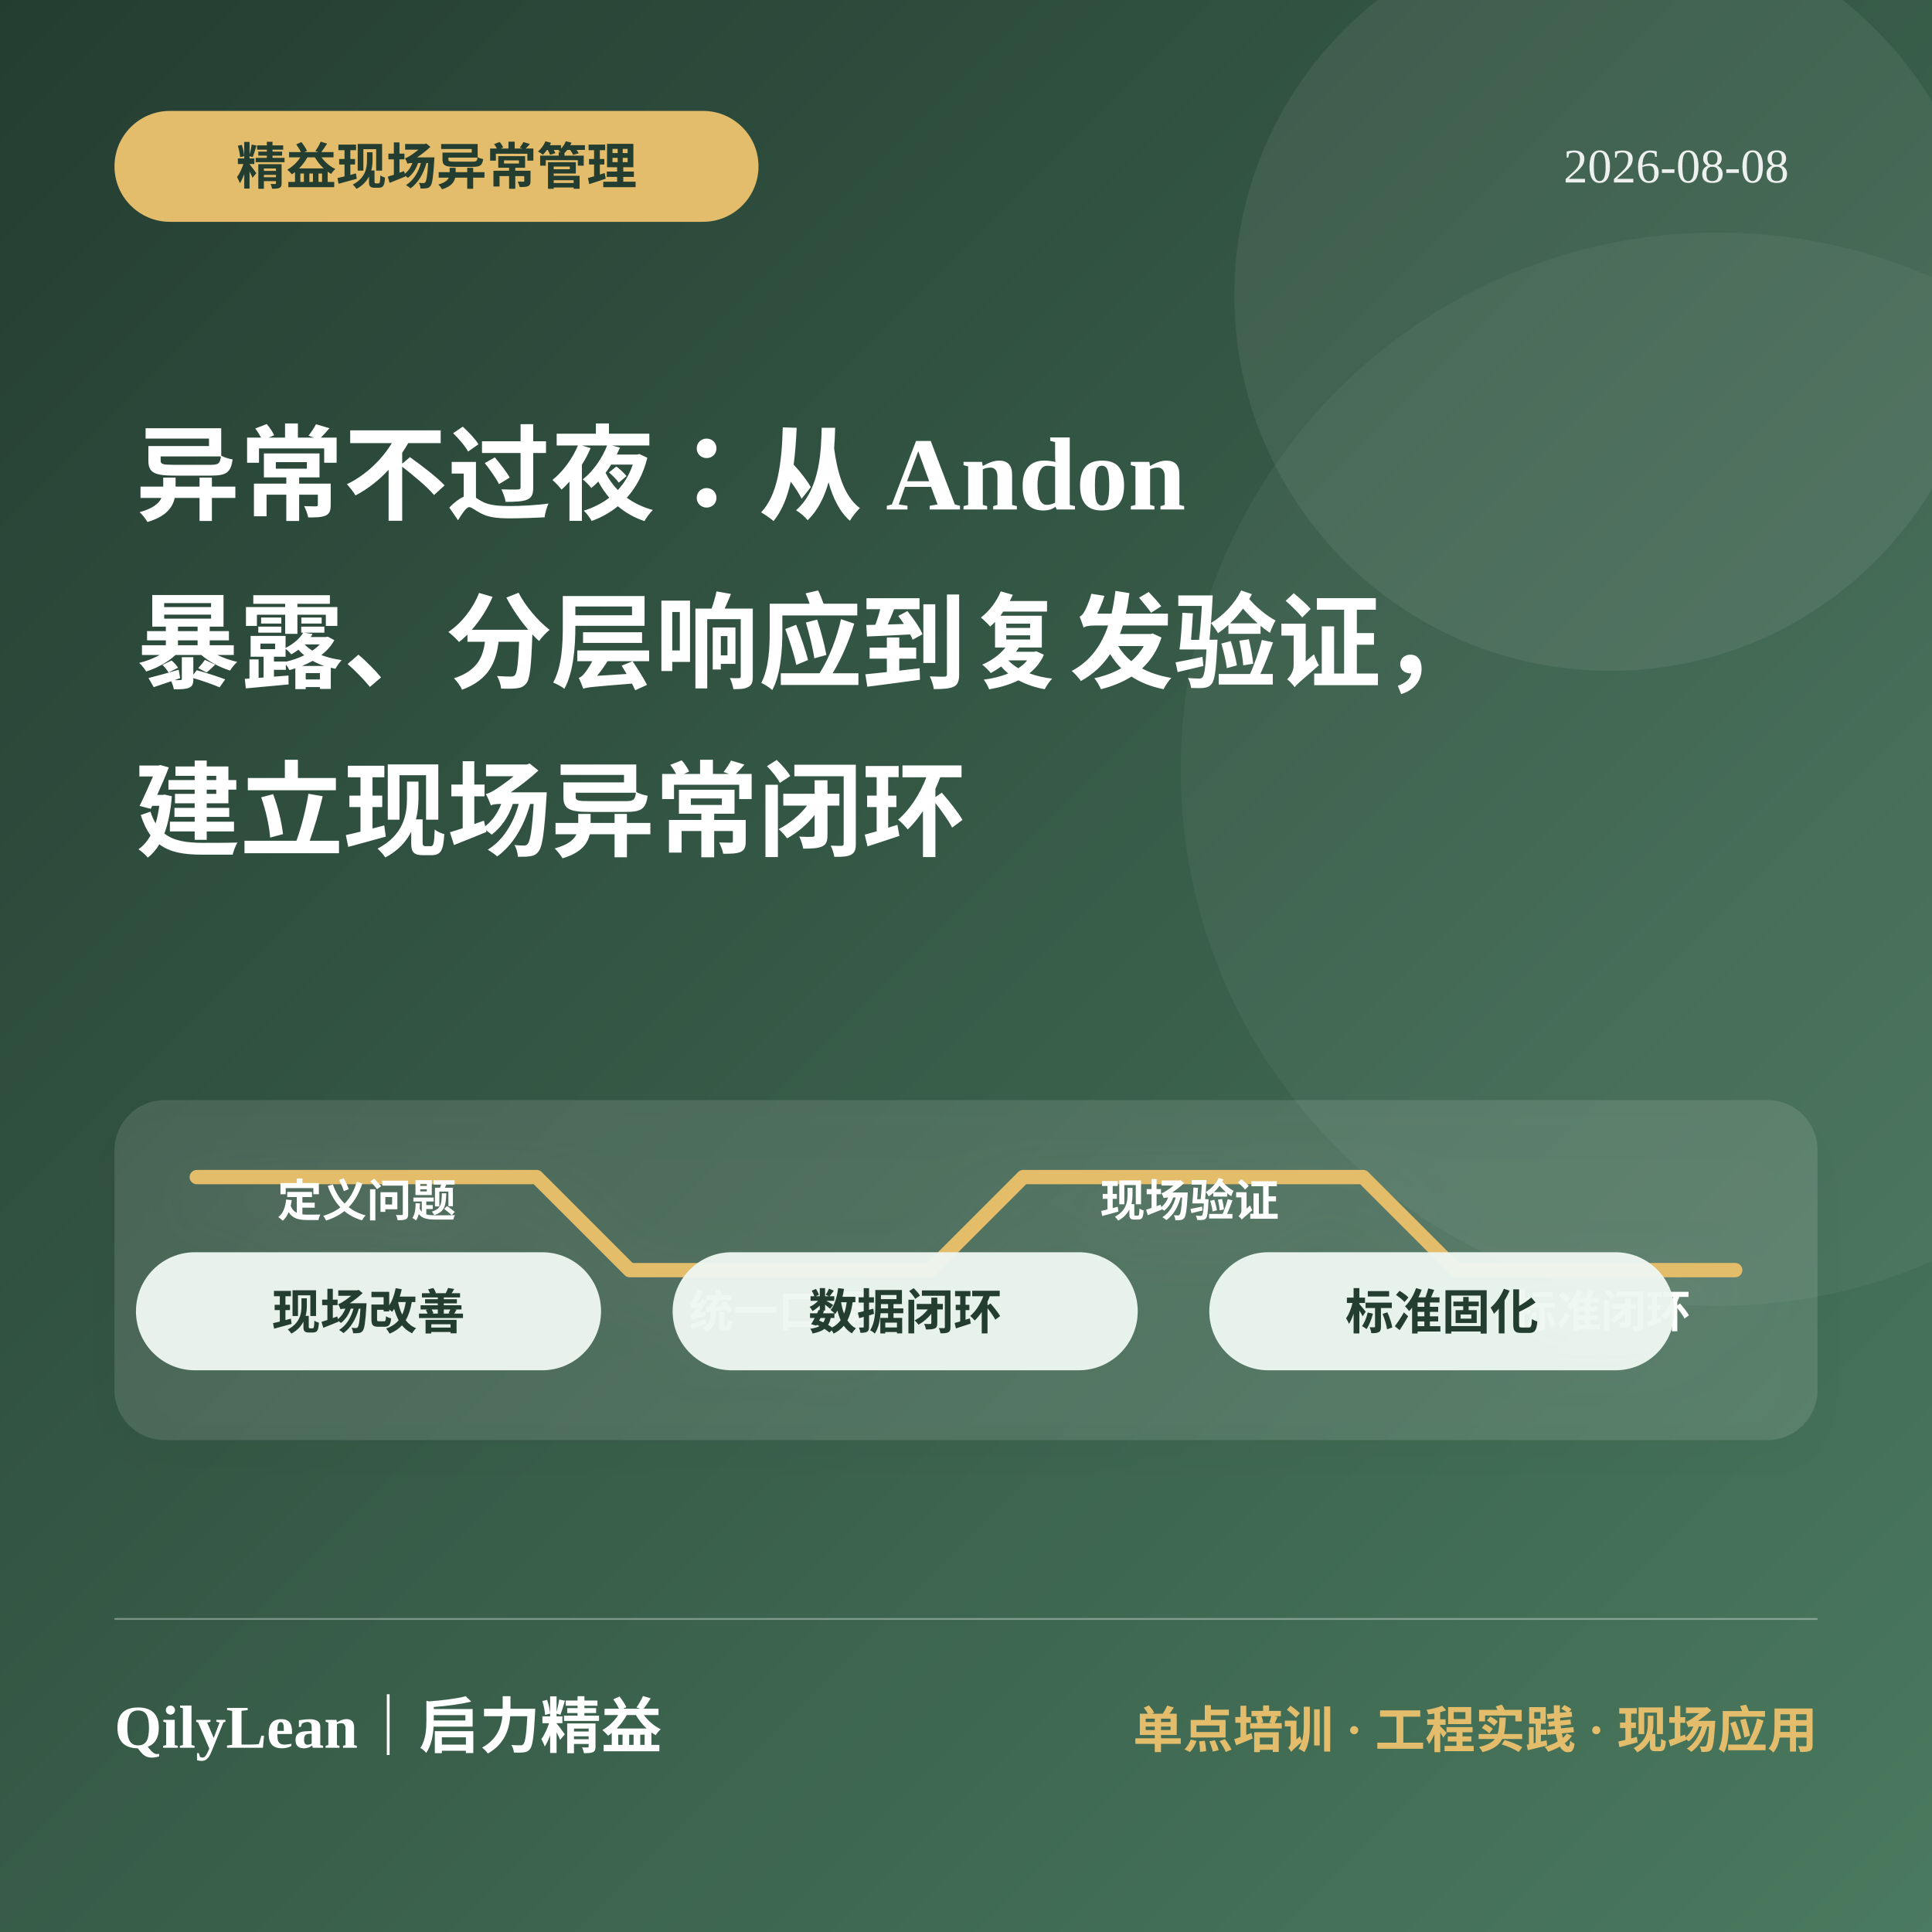
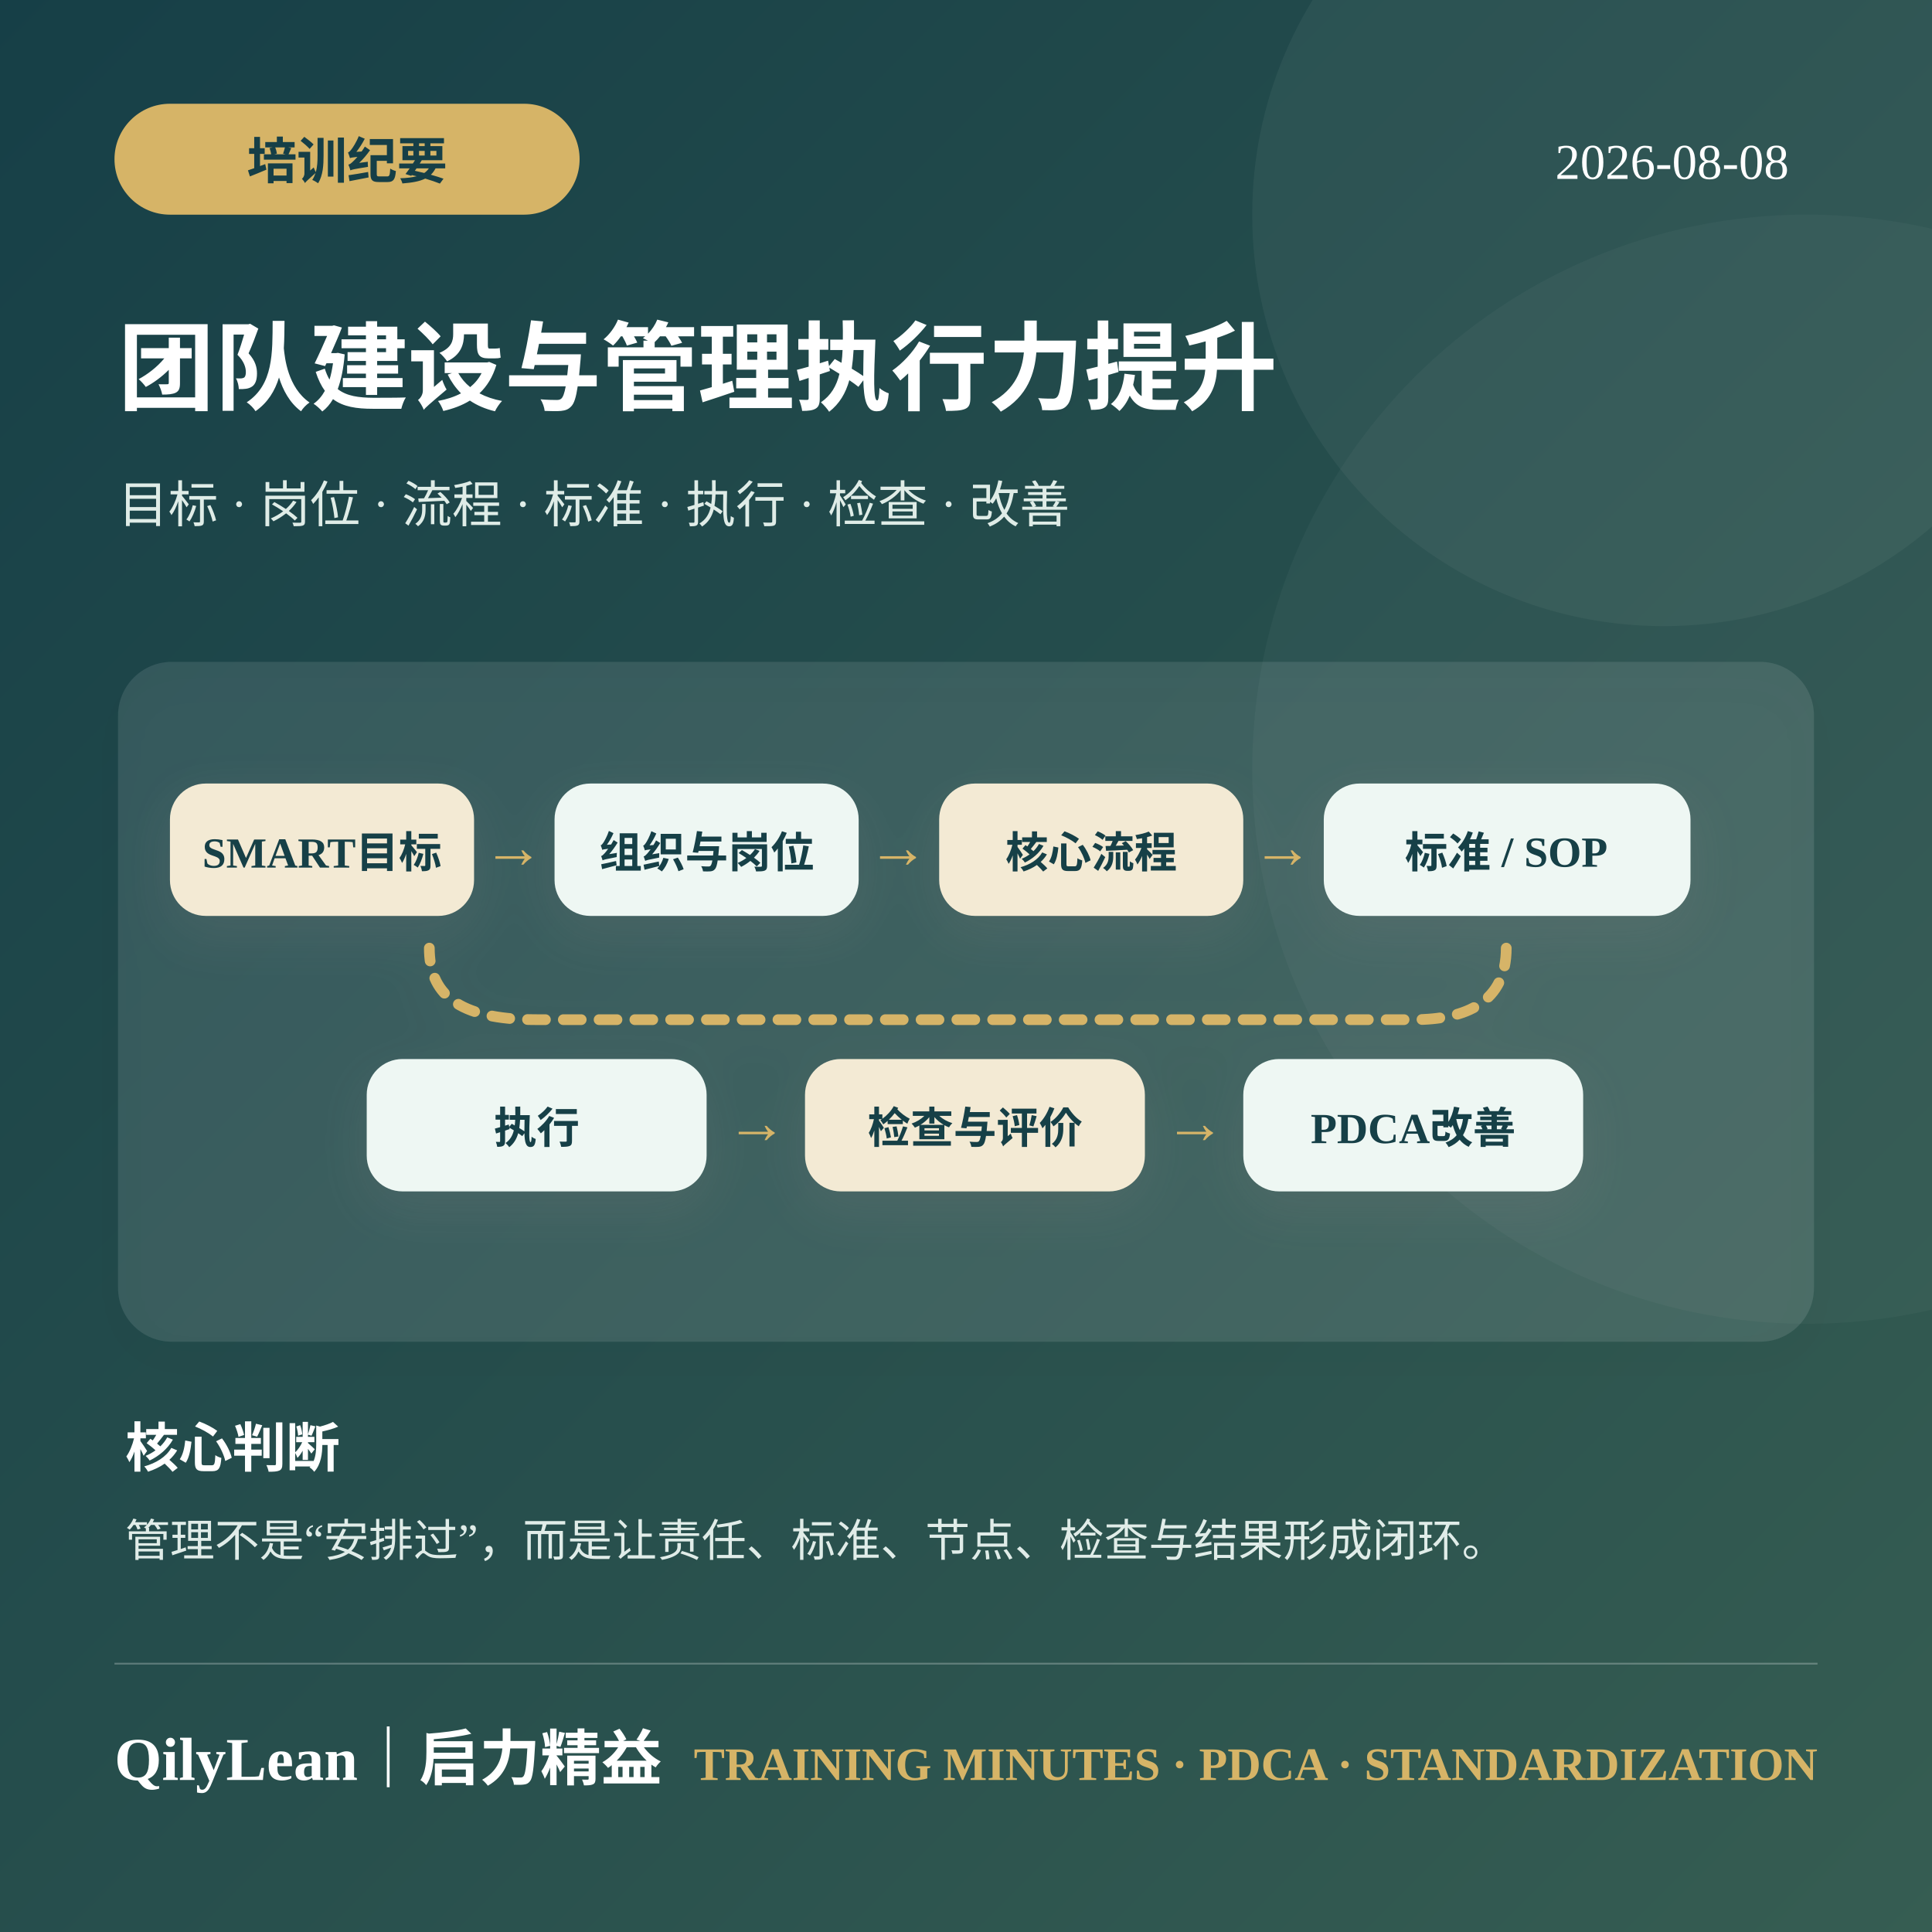
<svg xmlns="http://www.w3.org/2000/svg" viewBox="0 0 1080 1080" role="img" aria-labelledby="title desc">
  <defs>
-     <linearGradient id="bg2586" x1="0" y1="0" x2="1" y2="1">
-       <stop offset="0" stop-color="#243d31" />
-       <stop offset="1" stop-color="#4a7a5f" />
+     <linearGradient id="bg" x1="0" y1="0" x2="1" y2="1">
+       <stop offset="0" stop-color="#163f47" />
+       <stop offset="1" stop-color="#365d52" />
    </linearGradient>
-     <filter id="shadow2586">
-       <feDropShadow dx="0" dy="12" stdDeviation="16" flood-color="#000" flood-opacity=".22" />
+     <filter id="shadow">
+       <feDropShadow dx="0" dy="10" stdDeviation="14" flood-color="#000" flood-opacity=".22" />
    </filter>
  </defs>
-   <rect width="1080" height="1080" fill="url(#bg2586)" />
-   <circle cx="900" cy="165" r="210" fill="#fff" opacity=".07" />
-   <circle cx="960" cy="430" r="300" fill="#fff" opacity=".045" />
-   <rect x="64" y="62" width="360" height="62" rx="31" fill="#e3bd6b" />
-   <text x="244" y="103" fill="#243d31" font-size="28" font-weight="850" text-anchor="middle">精益现场异常管理</text>
-   <text x="1000" y="102" fill="#fff" opacity=".9" font-size="27" text-anchor="end">2026-08-08</text>
-   <text x="76" y="286" fill="#fff" font-size="58" font-weight="850">异常不过夜：从 Andon </text>
-   <text x="76" y="380" fill="#fff" font-size="58" font-weight="850">暴露、分层响应到复发验证，</text>
-   <text x="76" y="474" fill="#fff" font-size="58" font-weight="850">建立现场异常闭环</text>
-   <g filter="url(#shadow2586)">
-     <rect x="64" y="615" width="952" height="190" rx="28" fill="#fff" opacity=".11" />
-     <path d="M110 658h190l52 52h168l52-52h190l52 52h156" fill="none" stroke="#e3bd6b" stroke-width="8" stroke-linecap="round" stroke-linejoin="round" />
-     <g fill="#fff" font-size="25" font-weight="750" text-anchor="middle">
-       <text x="205" y="680">定义问题</text>
-       <text x="435" y="742">统一口径</text>
-       <text x="665" y="680">现场验证</text>
-       <text x="895" y="742">标准闭环</text>
+   <rect width="1080" height="1080" fill="url(#bg)" />
+   <circle cx="930" cy="120" r="230" fill="#fff" opacity=".05" />
+   <circle cx="1010" cy="430" r="310" fill="#fff" opacity=".035" />
+   <rect x="64" y="58" width="260" height="62" rx="31" fill="#d6b467" />
+   <text x="194" y="100" fill="#163f47" font-size="28" font-weight="850" text-anchor="middle">培训纪要</text>
+   <text x="1000" y="100" fill="#fff" font-size="28" text-anchor="end">2026-08-08</text>
+   <text x="66" y="225" fill="#fff" font-size="54" font-weight="850">团队建设与管理执行力提升</text>
+   <text x="66" y="292" fill="#dfece7" font-size="28">目标 · 岗位 · 流程 · 标准 · 执行 · 检查 · 改善</text>
+   <g filter="url(#shadow)">
+     <rect x="66" y="370" width="948" height="380" rx="30" fill="#fff" opacity=".10" />
+     <g font-size="24" font-weight="800" text-anchor="middle">
+       <rect x="95" y="438" width="170" height="74" rx="20" fill="#f3ead4" />
+       <text x="180" y="485" fill="#173f47">SMART目标</text>
+       <text x="287" y="485" fill="#d6b467" font-size="34">→</text>
+       <rect x="310" y="438" width="170" height="74" rx="20" fill="#eef7f3" />
+       <text x="395" y="485" fill="#173f47">组织与岗位</text>
+       <text x="502" y="485" fill="#d6b467" font-size="34">→</text>
+       <rect x="525" y="438" width="170" height="74" rx="20" fill="#f3ead4" />
+       <text x="610" y="485" fill="#173f47">核心流程</text>
+       <text x="717" y="485" fill="#d6b467" font-size="34">→</text>
+       <rect x="740" y="438" width="205" height="74" rx="20" fill="#eef7f3" />
+       <text x="842" y="485" fill="#173f47">标准 / SOP</text>
+       <rect x="205" y="592" width="190" height="74" rx="20" fill="#eef7f3" />
+       <text x="300" y="639" fill="#173f47">执行</text>
+       <text x="423" y="639" fill="#d6b467" font-size="34">→</text>
+       <rect x="450" y="592" width="190" height="74" rx="20" fill="#f3ead4" />
+       <text x="545" y="639" fill="#173f47">检查与评价</text>
+       <text x="668" y="639" fill="#d6b467" font-size="34">→</text>
+       <rect x="695" y="592" width="190" height="74" rx="20" fill="#eef7f3" />
+       <text x="790" y="639" fill="#173f47">PDCA改善</text>
    </g>
+     <path d="M842 530 C842 560 820 570 790 570 L300 570 C255 570 240 555 240 530" fill="none" stroke="#d6b467" stroke-width="6" stroke-linecap="round" stroke-dasharray="10 10" />
  </g>
-   <rect x="76" y="700" width="260" height="66" rx="33" fill="#eef7f1" opacity=".96" />
-   <text x="206" y="743" fill="#243d31" font-size="27" font-weight="800" text-anchor="middle">现场改善</text>
-   <rect x="376" y="700" width="260" height="66" rx="33" fill="#eef7f1" opacity=".96" />
-   <text x="506" y="743" fill="#243d31" font-size="27" font-weight="800" text-anchor="middle">数据闭环</text>
-   <rect x="676" y="700" width="260" height="66" rx="33" fill="#eef7f1" opacity=".96" />
-   <text x="806" y="743" fill="#243d31" font-size="27" font-weight="800" text-anchor="middle">标准固化</text>
-   <line x1="64" y1="905" x2="1016" y2="905" stroke="#fff" opacity=".35" />
-   <text x="64" y="977" fill="#fff" font-size="34" font-weight="850">QilyLean｜启力精益</text>
-   <text x="1016" y="977" fill="#e3bd6b" font-size="28" font-weight="750" text-anchor="end">单点培训 · 工程实践 · 现场应用</text>
+   <text x="70" y="820" fill="#fff" font-size="30" font-weight="850">核心判断</text>
+   <text x="70" y="870" fill="#e0ece8" font-size="25">管理不是“安排过”，而是让责任、标准、节点、检查与结果形成闭环。</text>
+   <line x1="64" y1="930" x2="1016" y2="930" stroke="#fff" opacity=".25" />
+   <text x="64" y="995" fill="#fff" font-size="34" font-weight="850">QilyLean｜启力精益</text>
+   <text x="1016" y="995" fill="#d6b467" font-size="26" font-weight="750" text-anchor="end">TRAINING MINUTES · PDCA · STANDARDIZATION</text>
</svg>
